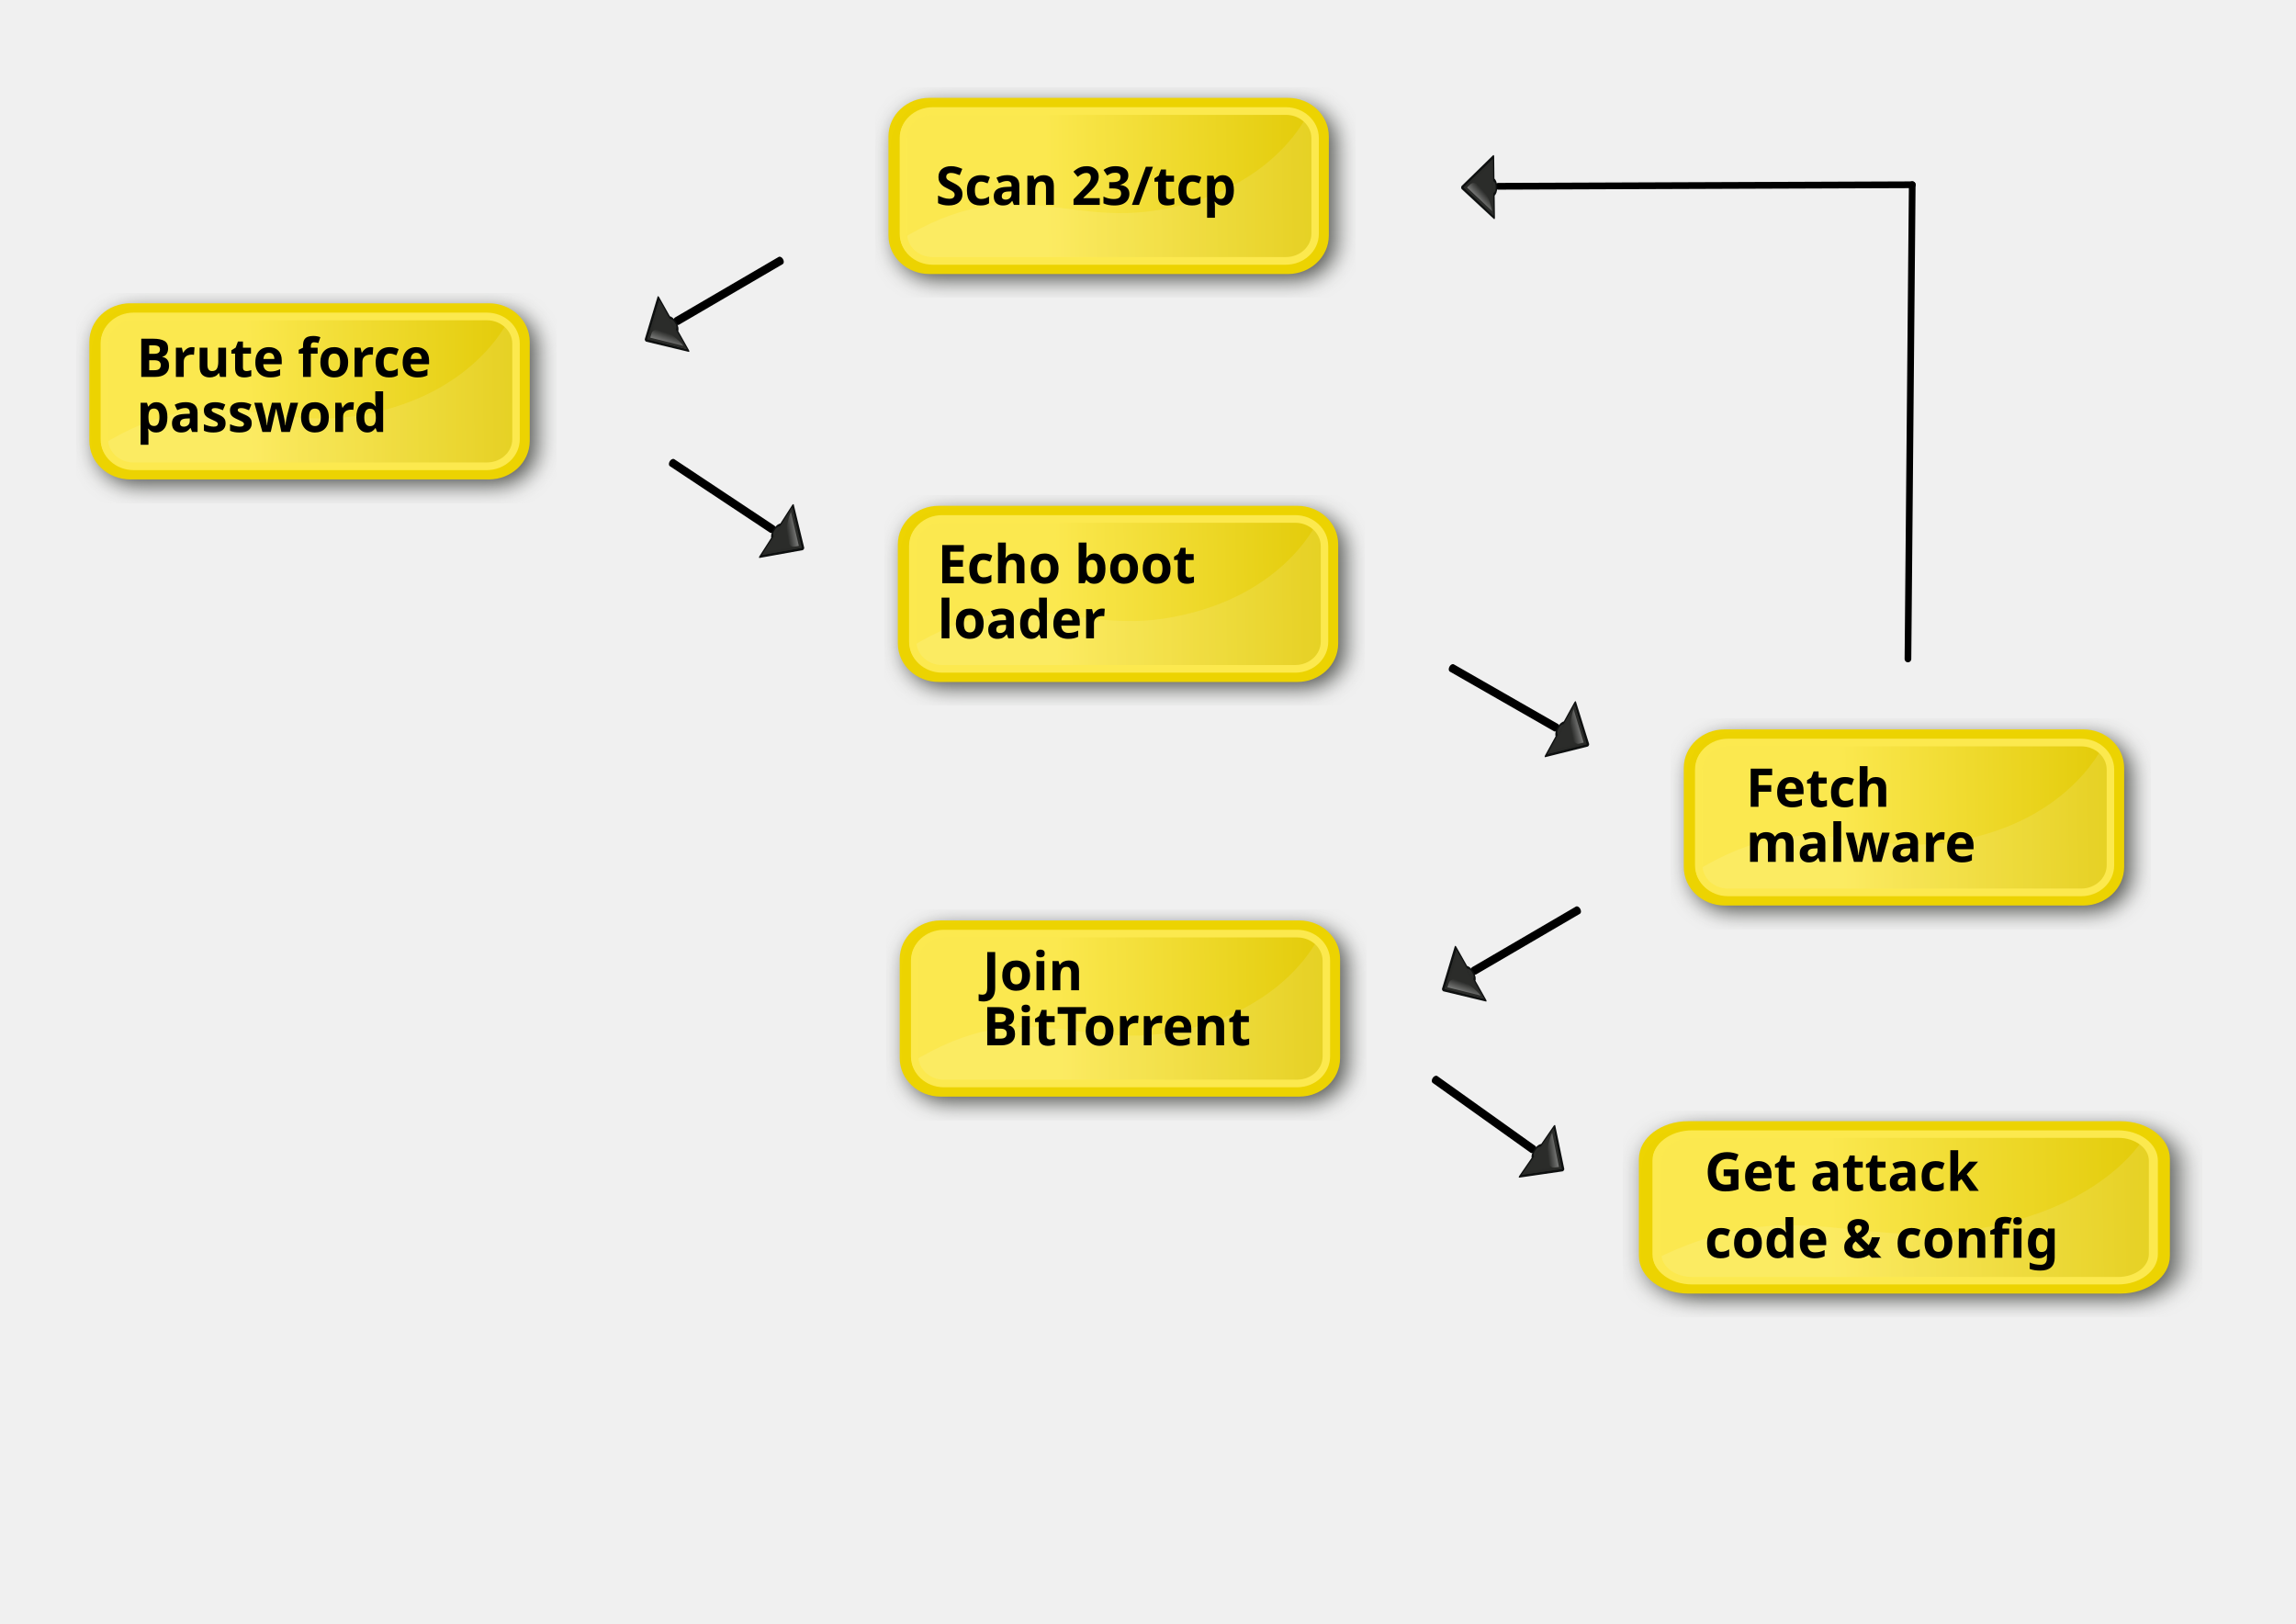
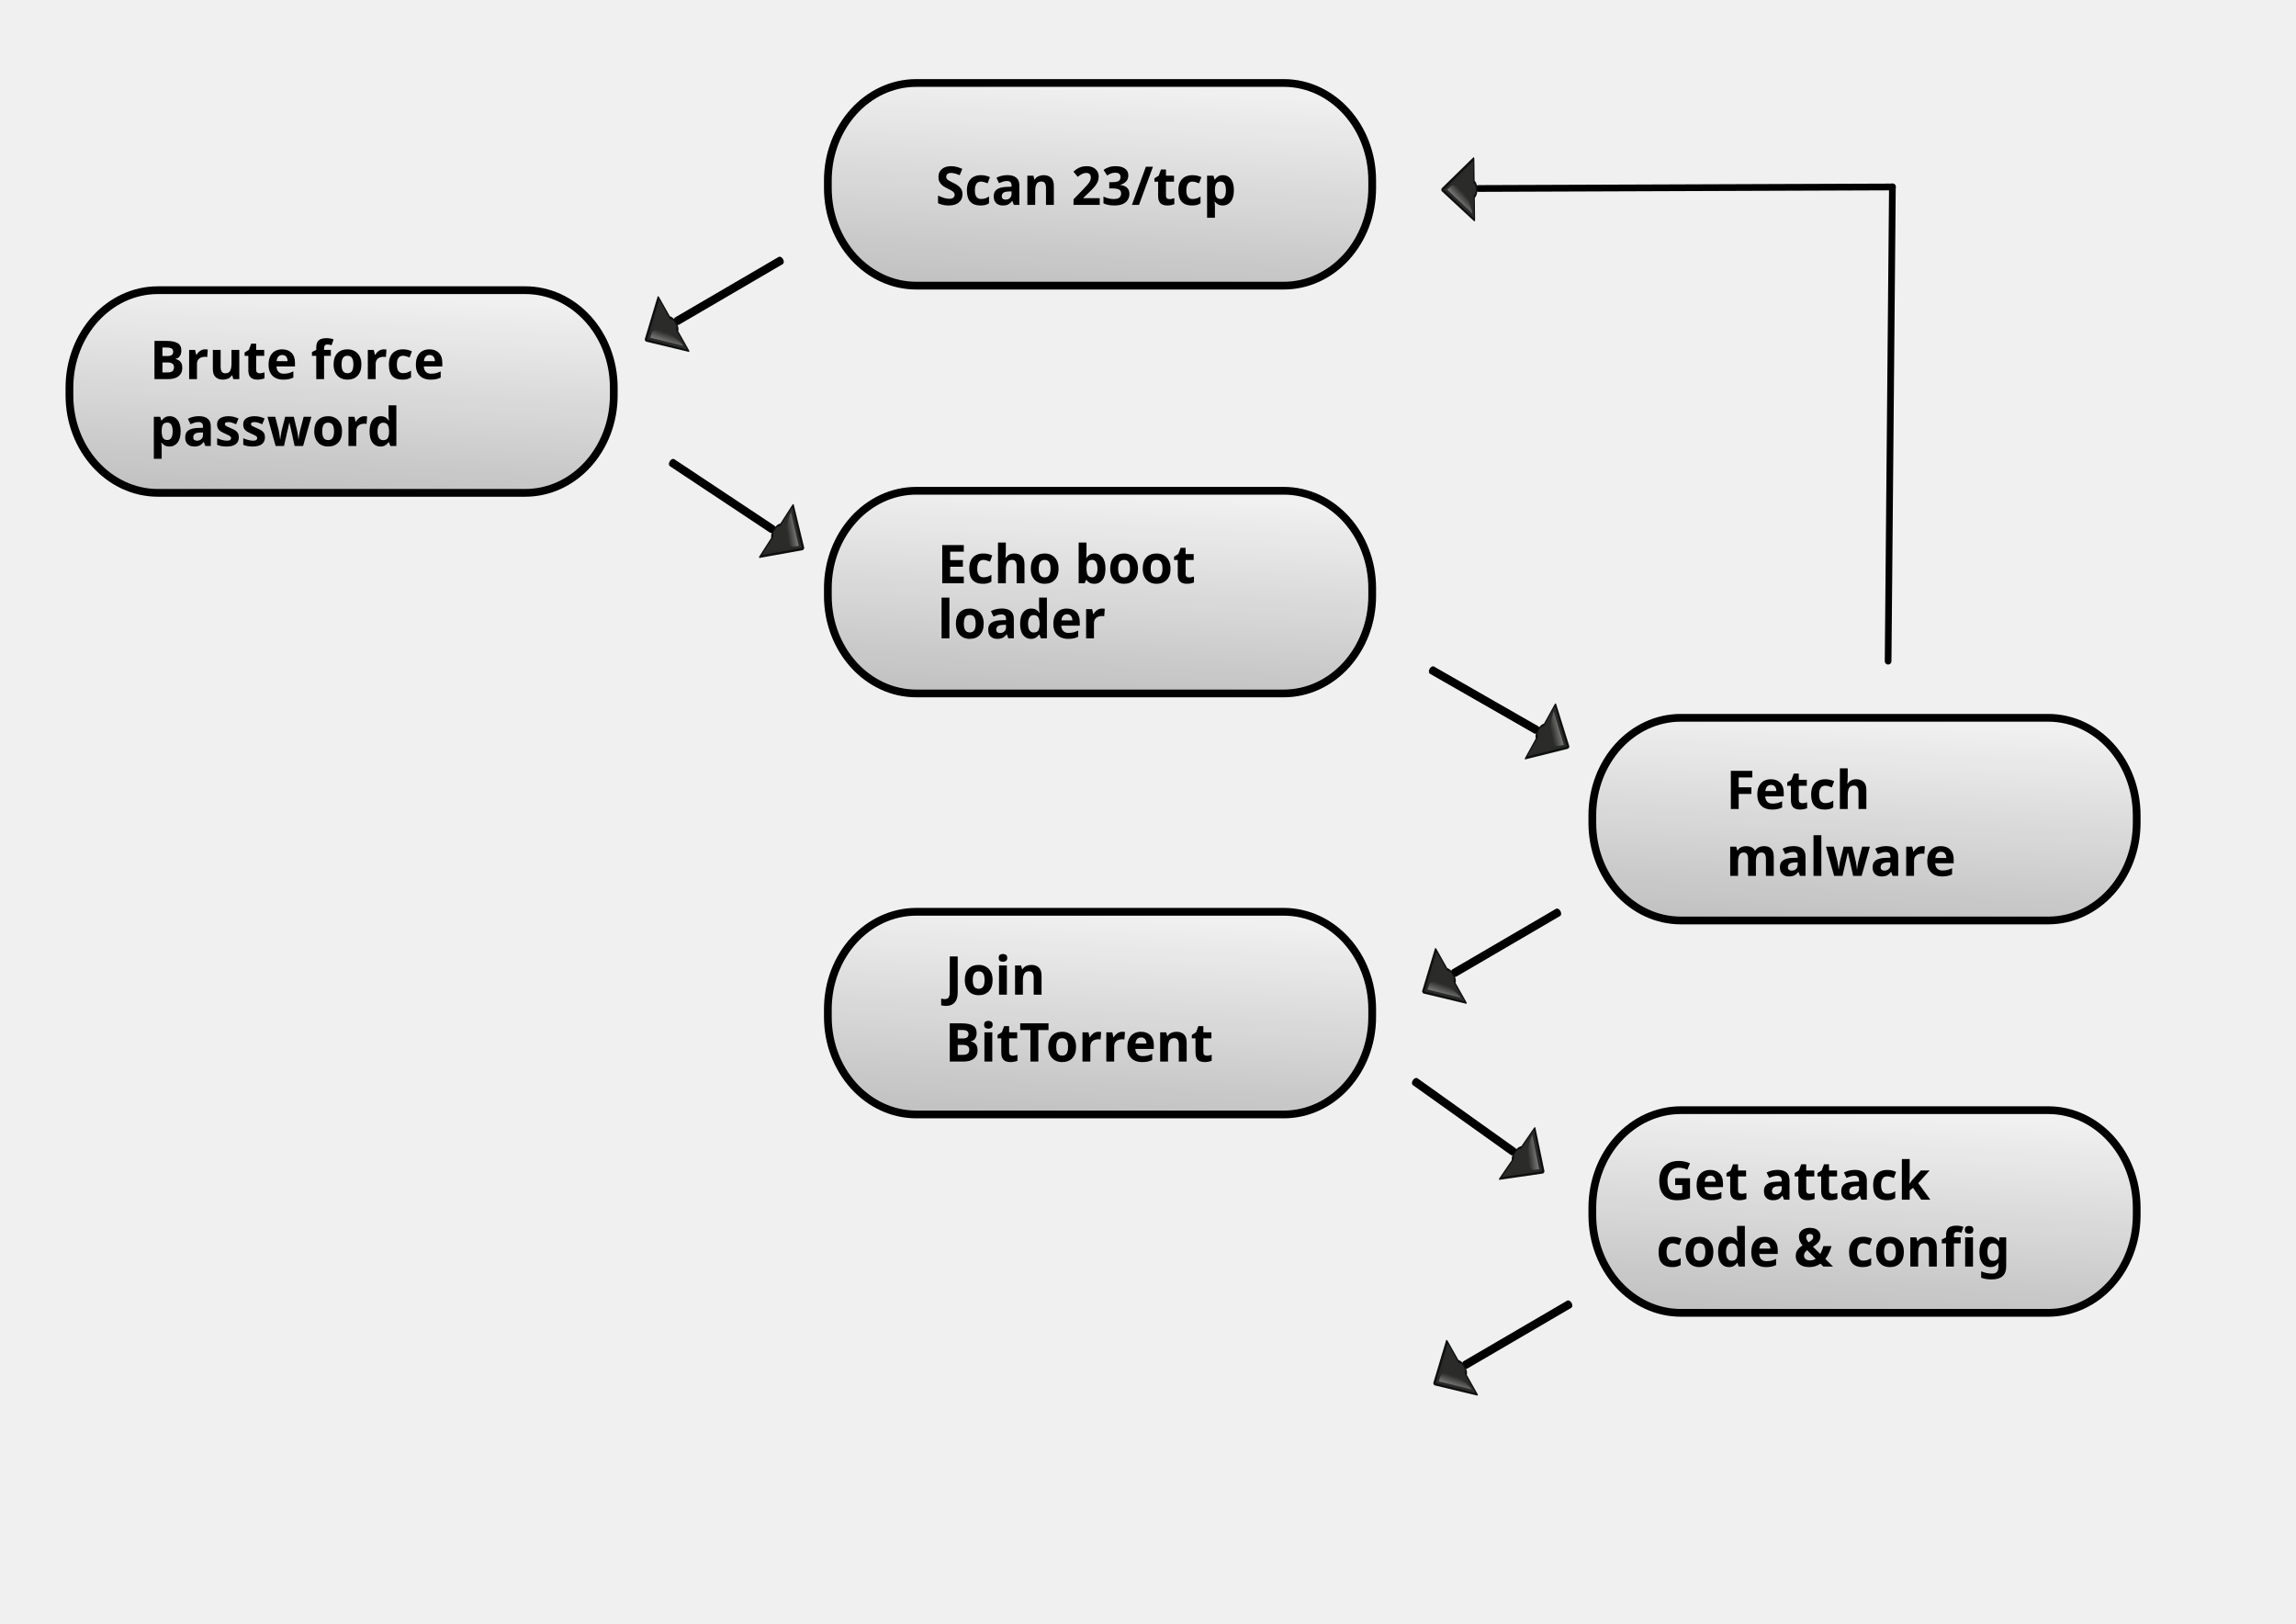
<svg xmlns="http://www.w3.org/2000/svg" xmlns:xlink="http://www.w3.org/1999/xlink" width="297mm" height="210mm" viewBox="0 0 1052.362 744.094" id="svg77456" version="1.1">
  <defs id="defs77458">
-     <filter style="color-interpolation-filters:sRGB" id="filter4523" height="1.278" width="1.119" y="-0.139" x="-0.06">
-       <feGaussianBlur id="feGaussianBlur4525" stdDeviation="6.265" />
-     </filter>
-     <linearGradient id="linearGradient4606" y2="84.148" gradientUnits="userSpaceOnUse" x2="145.71" gradientTransform="matrix(0.6659121,0,0,0.6072515,438.3779,340.3944)" y1="81.648" x1="315.36">
-       <stop id="stop3862" style="stop-color:#e1c900" offset="0" />
-       <stop id="stop3864" style="stop-color:#fce94f" offset="1" />
-     </linearGradient>
-     <filter style="color-interpolation-filters:sRGB" id="filter4523-8" height="1.278" width="1.119" y="-0.139" x="-0.06">
-       <feGaussianBlur id="feGaussianBlur4525-2" stdDeviation="6.265" />
-     </filter>
-     <linearGradient xlink:href="#linearGradient4606" id="linearGradient82049" gradientUnits="userSpaceOnUse" gradientTransform="matrix(0.6659121,0,0,0.6072515,438.3779,340.3944)" x1="315.36" y1="81.648" x2="145.71" y2="84.148" />
-     <linearGradient xlink:href="#linearGradient4606" id="linearGradient82076" gradientUnits="userSpaceOnUse" gradientTransform="matrix(0.6659121,0,0,0.6072515,438.3779,340.3944)" x1="315.36" y1="81.648" x2="145.71" y2="84.148" />
-     <filter style="color-interpolation-filters:sRGB" id="filter4523-89" height="1.278" width="1.119" y="-0.139" x="-0.06">
-       <feGaussianBlur id="feGaussianBlur4525-0" stdDeviation="6.265" />
-     </filter>
-     <linearGradient xlink:href="#linearGradient4606" id="linearGradient82101" gradientUnits="userSpaceOnUse" gradientTransform="matrix(0.6659121,0,0,0.6072515,438.3779,340.3944)" x1="315.36" y1="81.648" x2="145.71" y2="84.148" />
-     <filter style="color-interpolation-filters:sRGB" id="filter4523-3" height="1.278" width="1.119" y="-0.139" x="-0.06">
-       <feGaussianBlur id="feGaussianBlur4525-5" stdDeviation="6.265" />
-     </filter>
-     <linearGradient xlink:href="#linearGradient4606" id="linearGradient82181" gradientUnits="userSpaceOnUse" gradientTransform="matrix(0.6659121,0,0,0.6072515,438.3779,340.3944)" x1="315.36" y1="81.648" x2="145.71" y2="84.148" />
-     <filter style="color-interpolation-filters:sRGB" id="filter4523-1" height="1.278" width="1.119" y="-0.139" x="-0.06">
-       <feGaussianBlur id="feGaussianBlur4525-8" stdDeviation="6.265" />
-     </filter>
-     <linearGradient xlink:href="#linearGradient4606" id="linearGradient82206" gradientUnits="userSpaceOnUse" gradientTransform="matrix(0.6659121,0,0,0.6072515,438.3779,340.3944)" x1="315.36" y1="81.648" x2="145.71" y2="84.148" />
-     <filter style="color-interpolation-filters:sRGB" id="filter4523-2" height="1.278" width="1.119" y="-0.139" x="-0.06">
-       <feGaussianBlur id="feGaussianBlur4525-7" stdDeviation="6.265" />
-     </filter>
-     <linearGradient xlink:href="#linearGradient4606" id="linearGradient82231" gradientUnits="userSpaceOnUse" gradientTransform="matrix(0.6659121,0,0,0.6072515,438.3779,340.3944)" x1="315.36" y1="81.648" x2="145.71" y2="84.148" />
    <linearGradient id="linearGradient3456-4-2" y2="560.49" xlink:href="#linearGradient5003" gradientUnits="userSpaceOnUse" x2="385.62" gradientTransform="translate(-148.57,3.5714)" y1="578.7" x1="376.52" />
    <linearGradient id="linearGradient5003" y2="560.49" gradientUnits="userSpaceOnUse" x2="385.62" gradientTransform="translate(-148.57,3.5714)" y1="578.7" x1="376.52">
      <stop id="stop4966" style="stop-color:#ffffff" offset="0" />
      <stop id="stop4968" style="stop-color:#ffffff;stop-opacity:0" offset="1" />
    </linearGradient>
    <linearGradient id="linearGradient3456-4-2-8" y2="560.49" xlink:href="#linearGradient5003" gradientUnits="userSpaceOnUse" x2="385.62" gradientTransform="translate(-148.57,3.5714)" y1="578.7" x1="376.52" />
    <linearGradient id="linearGradient3456-4-2-82" y2="560.49" xlink:href="#linearGradient5003" gradientUnits="userSpaceOnUse" x2="385.62" gradientTransform="translate(-148.57,3.5714)" y1="578.7" x1="376.52" />
    <linearGradient id="linearGradient3456-4-2-7" y2="560.49" xlink:href="#linearGradient5003" gradientUnits="userSpaceOnUse" x2="385.62" gradientTransform="translate(-148.57,3.5714)" y1="578.7" x1="376.52" />
    <linearGradient id="linearGradient3456-4-2-4" y2="560.49" xlink:href="#linearGradient5003" gradientUnits="userSpaceOnUse" x2="385.62" gradientTransform="translate(-148.57,3.5714)" y1="578.7" x1="376.52" />
+     <linearGradient id="linearGradient3456-4-2-32" y2="560.49" xlink:href="#linearGradient5003" gradientUnits="userSpaceOnUse" x2="385.62" gradientTransform="translate(-148.57,3.5714)" y1="578.7" x1="376.52" />
    <linearGradient xlink:href="#linearGradient5003" id="linearGradient83005" gradientUnits="userSpaceOnUse" gradientTransform="translate(-148.57,3.5714)" x1="376.52" y1="578.7" x2="385.62" y2="560.49" />
+     <linearGradient gradientTransform="matrix(0.6940335,0,0,0.727603,984.3768,-627.1667)" id="linearGradient6633-9" y2="1341.3" xlink:href="#linearGradient8772" gradientUnits="userSpaceOnUse" x2="-674.72" y1="1666.1" x1="-691.07" />
+     <linearGradient id="linearGradient8772">
+       <stop id="stop8774" style="stop-color:#000000;stop-opacity:.494" offset="0" />
+       <stop id="stop8776" style="stop-color:#000000;stop-opacity:0" offset="1" />
+     </linearGradient>
+     <linearGradient gradientTransform="matrix(0.6940335,0,0,0.727603,984.3768,-440.2885)" id="linearGradient6633-9-9" y2="1341.3" xlink:href="#linearGradient8772" gradientUnits="userSpaceOnUse" x2="-674.72" y1="1666.1" x1="-691.07" />
+     <linearGradient gradientTransform="matrix(0.6940335,0,0,0.727603,984.3769,-247.3493)" id="linearGradient6633-9-96" y2="1341.3" xlink:href="#linearGradient8772" gradientUnits="userSpaceOnUse" x2="-674.72" y1="1666.1" x1="-691.07" />
+     <linearGradient gradientTransform="matrix(0.6940335,0,0,0.727603,1334.774,-336.2428)" id="linearGradient6633-9-2" y2="1341.3" xlink:href="#linearGradient8772" gradientUnits="userSpaceOnUse" x2="-674.72" y1="1666.1" x1="-691.07" />
+     <linearGradient gradientTransform="matrix(0.6940335,0,0,0.727603,1334.773,-156.4356)" id="linearGradient6633-9-3" y2="1341.3" xlink:href="#linearGradient8772" gradientUnits="userSpaceOnUse" x2="-674.72" y1="1666.1" x1="-691.07" />
+     <linearGradient gradientTransform="matrix(0.6940335,0,0,0.727603,636.7581,-532.2124)" id="linearGradient6633-9-5" y2="1341.3" xlink:href="#linearGradient8772" gradientUnits="userSpaceOnUse" x2="-674.72" y1="1666.1" x1="-691.07" />
  </defs>
  <g id="layer1" transform="translate(0,-308.2677)">
    <text xml:space="preserve" style="font-style:normal;font-weight:normal;font-size:17.5px;line-height:125%;font-family:sans-serif;letter-spacing:0px;word-spacing:0px;fill:#000000;fill-opacity:1;stroke:none;stroke-width:1px;stroke-linecap:butt;stroke-linejoin:miter;stroke-opacity:1;" x="483.571" y="392.362" id="text82103">
      <tspan id="tspan82105" x="483.571" y="392.362" />
    </text>
    <text xml:space="preserve" style="font-style:normal;font-weight:normal;font-size:20px;line-height:125%;font-family:sans-serif;letter-spacing:0px;word-spacing:0px;fill:#000000;fill-opacity:1;stroke:none;stroke-width:1px;stroke-linecap:butt;stroke-linejoin:miter;stroke-opacity:1" x="182.143" y="477.362" id="text82117">
      <tspan id="tspan82119" x="182.143" y="477.362" />
    </text>
-     <g id="g82000" transform="matrix(1.203662,0,0,1.225897,-165.257,-92.82747)">
-       <rect id="rect4582" ry="20" style="opacity:0.99;fill:#555753;stroke:#555753;stroke-width:7.087;stroke-linejoin:round;filter:url(#filter4523)" rx="20" transform="matrix(0.6659121,0,0,0.6072515,-142.3913,339.8346)" height="101.02" width="245.05" y="47.164" x="935.47" />
-       <g id="g81995">
-         <rect id="rect3848" style="opacity:0.99;fill:url(#linearGradient82076);stroke:#edd400;stroke-width:4.507;stroke-linejoin:round" rx="13.318" ry="12.145" height="61.345" width="163.182" y="366.027" x="477.867" />
-         <path id="path3850" style="opacity:0.783;fill:#ffffff;fill-opacity:0.144" d="m 480.863,416.465 c 1.185,4.548 5.554,7.931 10.854,7.931 l 134.075,0 c 6.22,0 11.214,-4.615 11.214,-10.354 l 0,-34.959 c 0,-2.727 -1.152,-5.174 -3.003,-7.02 -0.293,0.504 -0.16,0.383 -0.546,0.99 -0.899,1.415 -2.058,3.091 -3.523,4.925 -1.472,1.828 -3.243,3.814 -5.361,5.872 -1.052,1.026 -2.211,2.071 -3.443,3.121 -1.232,1.044 -2.55,2.095 -3.969,3.139 -1.418,1.038 -2.923,2.065 -4.535,3.079 -1.612,1.014 -3.323,2.022 -5.141,2.988 -1.818,0.959 -3.742,1.882 -5.78,2.769 -2.031,0.887 -4.169,1.719 -6.426,2.502 -2.251,0.783 -4.621,1.512 -7.119,2.168 -2.491,0.656 -5.094,1.239 -7.831,1.743 -2.444,0.455 -4.821,0.795 -7.119,1.032 -2.297,0.231 -4.522,0.364 -6.699,0.425 -2.171,0.055 -4.288,0.043 -6.359,-0.043 -2.078,-0.079 -4.115,-0.213 -6.113,-0.383 -3.995,-0.352 -7.858,-0.856 -11.693,-1.342 -3.836,-0.48 -7.645,-0.953 -11.507,-1.239 -1.931,-0.14 -3.869,-0.237 -5.84,-0.273 -1.971,-0.03 -3.989,0 -6.027,0.121 -2.038,0.121 -4.109,0.34 -6.24,0.656 -2.124,0.316 -4.308,0.729 -6.546,1.281 -2.244,0.553 -4.555,1.227 -6.932,2.053 -2.377,0.826 -4.828,1.816 -7.372,2.963 -2.537,1.148 -5.167,2.465 -7.898,3.978 -0.999,0.553 -2.091,1.269 -3.123,1.876 z" />
-         <rect id="rect3856" style="opacity:0.99;fill:none;stroke:#fce94f;stroke-width:2.853;stroke-linejoin:round" rx="11.121" ry="10.141" height="56.018" width="156.762" y="368.692" x="481.316" />
-       </g>
-     </g>
-     <g id="g82000-7" transform="matrix(1.203662,0,0,1.225897,-531.5142,1.303924)">
-       <rect id="rect4582-9" ry="20" style="opacity:0.99;fill:#555753;stroke:#555753;stroke-width:7.087;stroke-linejoin:round;filter:url(#filter4523-8)" rx="20" transform="matrix(0.6659121,0,0,0.6072515,-142.3913,339.8346)" height="101.02" width="245.05" y="47.164" x="935.47" />
-       <g id="g81995-4">
-         <rect id="rect3848-9" style="opacity:0.99;fill:url(#linearGradient82049);stroke:#edd400;stroke-width:4.507;stroke-linejoin:round" rx="13.318" ry="12.145" height="61.345" width="163.182" y="366.027" x="477.867" />
-         <path id="path3850-4" style="opacity:0.783;fill:#ffffff;fill-opacity:0.144" d="m 480.863,416.465 c 1.185,4.548 5.554,7.931 10.854,7.931 l 134.075,0 c 6.22,0 11.214,-4.615 11.214,-10.354 l 0,-34.959 c 0,-2.727 -1.152,-5.174 -3.003,-7.02 -0.293,0.504 -0.16,0.383 -0.546,0.99 -0.899,1.415 -2.058,3.091 -3.523,4.925 -1.472,1.828 -3.243,3.814 -5.361,5.872 -1.052,1.026 -2.211,2.071 -3.443,3.121 -1.232,1.044 -2.55,2.095 -3.969,3.139 -1.418,1.038 -2.923,2.065 -4.535,3.079 -1.612,1.014 -3.323,2.022 -5.141,2.988 -1.818,0.959 -3.742,1.882 -5.78,2.769 -2.031,0.887 -4.169,1.719 -6.426,2.502 -2.251,0.783 -4.621,1.512 -7.119,2.168 -2.491,0.656 -5.094,1.239 -7.831,1.743 -2.444,0.455 -4.821,0.795 -7.119,1.032 -2.297,0.231 -4.522,0.364 -6.699,0.425 -2.171,0.055 -4.288,0.043 -6.359,-0.043 -2.078,-0.079 -4.115,-0.213 -6.113,-0.383 -3.995,-0.352 -7.858,-0.856 -11.693,-1.342 -3.836,-0.48 -7.645,-0.953 -11.507,-1.239 -1.931,-0.14 -3.869,-0.237 -5.84,-0.273 -1.971,-0.03 -3.989,0 -6.027,0.121 -2.038,0.121 -4.109,0.34 -6.24,0.656 -2.124,0.316 -4.308,0.729 -6.546,1.281 -2.244,0.553 -4.555,1.227 -6.932,2.053 -2.377,0.826 -4.828,1.816 -7.372,2.963 -2.537,1.148 -5.167,2.465 -7.898,3.978 -0.999,0.553 -2.091,1.269 -3.123,1.876 z" />
-         <rect id="rect3856-3" style="opacity:0.99;fill:none;stroke:#fce94f;stroke-width:2.853;stroke-linejoin:round" rx="11.121" ry="10.141" height="56.018" width="156.762" y="368.692" x="481.316" />
-       </g>
-     </g>
-     <g id="g82000-94" transform="matrix(1.203662,0,0,1.225897,-160.9581,94.12185)">
-       <rect id="rect4582-5" ry="20" style="opacity:0.99;fill:#555753;stroke:#555753;stroke-width:7.087;stroke-linejoin:round;filter:url(#filter4523-89)" rx="20" transform="matrix(0.6659121,0,0,0.6072515,-142.3913,339.8346)" height="101.02" width="245.05" y="47.164" x="935.47" />
-       <g id="g81995-2">
-         <rect id="rect3848-0" style="opacity:0.99;fill:url(#linearGradient82101);stroke:#edd400;stroke-width:4.507;stroke-linejoin:round" rx="13.318" ry="12.145" height="61.345" width="163.182" y="366.027" x="477.867" />
-         <path id="path3850-0" style="opacity:0.783;fill:#ffffff;fill-opacity:0.144" d="m 480.863,416.465 c 1.185,4.548 5.554,7.931 10.854,7.931 l 134.075,0 c 6.22,0 11.214,-4.615 11.214,-10.354 l 0,-34.959 c 0,-2.727 -1.152,-5.174 -3.003,-7.02 -0.293,0.504 -0.16,0.383 -0.546,0.99 -0.899,1.415 -2.058,3.091 -3.523,4.925 -1.472,1.828 -3.243,3.814 -5.361,5.872 -1.052,1.026 -2.211,2.071 -3.443,3.121 -1.232,1.044 -2.55,2.095 -3.969,3.139 -1.418,1.038 -2.923,2.065 -4.535,3.079 -1.612,1.014 -3.323,2.022 -5.141,2.988 -1.818,0.959 -3.742,1.882 -5.78,2.769 -2.031,0.887 -4.169,1.719 -6.426,2.502 -2.251,0.783 -4.621,1.512 -7.119,2.168 -2.491,0.656 -5.094,1.239 -7.831,1.743 -2.444,0.455 -4.821,0.795 -7.119,1.032 -2.297,0.231 -4.522,0.364 -6.699,0.425 -2.171,0.055 -4.288,0.043 -6.359,-0.043 -2.078,-0.079 -4.115,-0.213 -6.113,-0.383 -3.995,-0.352 -7.858,-0.856 -11.693,-1.342 -3.836,-0.48 -7.645,-0.953 -11.507,-1.239 -1.931,-0.14 -3.869,-0.237 -5.84,-0.273 -1.971,-0.03 -3.989,0 -6.027,0.121 -2.038,0.121 -4.109,0.34 -6.24,0.656 -2.124,0.316 -4.308,0.729 -6.546,1.281 -2.244,0.553 -4.555,1.227 -6.932,2.053 -2.377,0.826 -4.828,1.816 -7.372,2.963 -2.537,1.148 -5.167,2.465 -7.898,3.978 -0.999,0.553 -2.091,1.269 -3.123,1.876 z" />
-         <rect id="rect3856-9" style="opacity:0.99;fill:none;stroke:#fce94f;stroke-width:2.853;stroke-linejoin:round" rx="11.121" ry="10.141" height="56.018" width="156.762" y="368.692" x="481.316" />
-       </g>
-     </g>
    <text xml:space="preserve" style="font-style:normal;font-variant:normal;font-weight:bold;font-stretch:normal;font-size:24.295px;line-height:125%;font-family:sans-serif;-inkscape-font-specification:'sans-serif Bold';letter-spacing:0px;word-spacing:0px;fill:#000000;fill-opacity:1;stroke:none;stroke-width:1px;stroke-linecap:butt;stroke-linejoin:miter;stroke-opacity:1" x="432.779" y="398.515" id="text82113" transform="scale(0.9908896,1.009194)">
      <tspan id="tspan82115" x="432.779" y="398.515">Scan 23/tcp</tspan>
    </text>
-     <text xml:space="preserve" style="font-style:normal;font-variant:normal;font-weight:bold;font-stretch:normal;font-size:24.295px;line-height:125%;font-family:sans-serif;-inkscape-font-specification:'sans-serif Bold';letter-spacing:0px;word-spacing:0px;fill:#000000;fill-opacity:1;stroke:none;stroke-width:1px;stroke-linecap:butt;stroke-linejoin:miter;stroke-opacity:1" x="63.154" y="476.604" id="text82121" transform="scale(0.9908896,1.009194)">
-       <tspan id="tspan82123" x="63.154" y="476.604">Brute force</tspan>
-       <tspan x="63.154" y="501.604" id="tspan82946">password</tspan>
+     <text xml:space="preserve" style="font-style:normal;font-variant:normal;font-weight:bold;font-stretch:normal;font-size:24.295px;line-height:125%;font-family:sans-serif;-inkscape-font-specification:'sans-serif Bold';letter-spacing:0px;word-spacing:0px;fill:#000000;fill-opacity:1;stroke:none;stroke-width:1px;stroke-linecap:butt;stroke-linejoin:miter;stroke-opacity:1" x="69.271" y="477.605" id="text82121" transform="scale(0.9908896,1.009194)">
+       <tspan id="tspan82123" x="69.271" y="477.605">Brute force</tspan>
+       <tspan x="69.271" y="507.973" id="tspan82946">password</tspan>
    </text>
    <text xml:space="preserve" style="font-style:normal;font-variant:normal;font-weight:bold;font-stretch:normal;font-size:24.295px;line-height:125%;font-family:sans-serif;-inkscape-font-specification:'sans-serif Bold';letter-spacing:0px;word-spacing:0px;fill:#000000;fill-opacity:1;stroke:none;stroke-width:1px;stroke-linecap:butt;stroke-linejoin:miter;stroke-opacity:1" x="433.647" y="570.312" id="text82129" transform="scale(0.9908896,1.009194)">
      <tspan id="tspan82131" x="433.647" y="570.312">Echo boot</tspan>
      <tspan x="433.647" y="595.312" id="tspan82948">loader</tspan>
    </text>
-     <g id="g82000-2" transform="matrix(1.203662,0,0,1.225897,199.2808,196.5719)">
-       <rect id="rect4582-50" ry="20" style="opacity:0.99;fill:#555753;stroke:#555753;stroke-width:7.087;stroke-linejoin:round;filter:url(#filter4523-3)" rx="20" transform="matrix(0.6659121,0,0,0.6072515,-142.3913,339.8346)" height="101.02" width="245.05" y="47.164" x="935.47" />
-       <g id="g81995-5">
-         <rect id="rect3848-6" style="opacity:0.99;fill:url(#linearGradient82181);stroke:#edd400;stroke-width:4.507;stroke-linejoin:round" rx="13.318" ry="12.145" height="61.345" width="163.182" y="366.027" x="477.867" />
-         <path id="path3850-09" style="opacity:0.783;fill:#ffffff;fill-opacity:0.144" d="m 480.863,416.465 c 1.185,4.548 5.554,7.931 10.854,7.931 l 134.075,0 c 6.22,0 11.214,-4.615 11.214,-10.354 l 0,-34.959 c 0,-2.727 -1.152,-5.174 -3.003,-7.02 -0.293,0.504 -0.16,0.383 -0.546,0.99 -0.899,1.415 -2.058,3.091 -3.523,4.925 -1.472,1.828 -3.243,3.814 -5.361,5.872 -1.052,1.026 -2.211,2.071 -3.443,3.121 -1.232,1.044 -2.55,2.095 -3.969,3.139 -1.418,1.038 -2.923,2.065 -4.535,3.079 -1.612,1.014 -3.323,2.022 -5.141,2.988 -1.818,0.959 -3.742,1.882 -5.78,2.769 -2.031,0.887 -4.169,1.719 -6.426,2.502 -2.251,0.783 -4.621,1.512 -7.119,2.168 -2.491,0.656 -5.094,1.239 -7.831,1.743 -2.444,0.455 -4.821,0.795 -7.119,1.032 -2.297,0.231 -4.522,0.364 -6.699,0.425 -2.171,0.055 -4.288,0.043 -6.359,-0.043 -2.078,-0.079 -4.115,-0.213 -6.113,-0.383 -3.995,-0.352 -7.858,-0.856 -11.693,-1.342 -3.836,-0.48 -7.645,-0.953 -11.507,-1.239 -1.931,-0.14 -3.869,-0.237 -5.84,-0.273 -1.971,-0.03 -3.989,0 -6.027,0.121 -2.038,0.121 -4.109,0.34 -6.24,0.656 -2.124,0.316 -4.308,0.729 -6.546,1.281 -2.244,0.553 -4.555,1.227 -6.932,2.053 -2.377,0.826 -4.828,1.816 -7.372,2.963 -2.537,1.148 -5.167,2.465 -7.898,3.978 -0.999,0.553 -2.091,1.269 -3.123,1.876 z" />
-         <rect id="rect3856-89" style="opacity:0.99;fill:none;stroke:#fce94f;stroke-width:2.853;stroke-linejoin:round" rx="11.121" ry="10.141" height="56.018" width="156.762" y="368.692" x="481.316" />
-       </g>
+     <text xml:space="preserve" style="font-style:normal;font-variant:normal;font-weight:bold;font-stretch:normal;font-size:24.295px;line-height:125%;font-family:sans-serif;-inkscape-font-specification:'sans-serif Bold';letter-spacing:0px;word-spacing:0px;fill:#000000;fill-opacity:1;stroke:none;stroke-width:1px;stroke-linecap:butt;stroke-linejoin:miter;stroke-opacity:1" x="798.435" y="672.829" id="text82262" transform="scale(0.9908896,1.009194)">
+       <tspan id="tspan82264" x="798.435" y="672.829">Fetch</tspan>
+       <tspan x="798.435" y="703.198" id="tspan82950">malware</tspan>
+     </text>
+     <rect id="rect4849-9-7-5" ry="44.699" style="fill:url(#linearGradient6633-9-96);stroke:#000000;stroke-width:3.553" rx="40.583" height="92.879" width="249.498" y="726.111" x="379.443" />
+     <text xml:space="preserve" style="font-style:normal;font-variant:normal;font-weight:bold;font-stretch:normal;font-size:24.295px;line-height:125%;font-family:sans-serif;-inkscape-font-specification:'sans-serif Bold';letter-spacing:0px;word-spacing:0px;fill:#000000;fill-opacity:1;stroke:none;stroke-width:1px;stroke-linecap:butt;stroke-linejoin:miter;stroke-opacity:1" x="437.14" y="757.126" id="text82266" transform="scale(0.9908896,1.009194)">
+       <tspan x="437.14" y="757.126" id="tspan82958">Join</tspan>
+       <tspan x="437.14" y="787.494" id="tspan82962">BitTorrent</tspan>
+     </text>
+     <rect id="rect4849-9-7-6" ry="44.699" style="fill:url(#linearGradient6633-9-3);stroke:#000000;stroke-width:3.553" rx="40.583" height="92.879" width="249.498" y="817.024" x="729.84" />
+     <g id="g82288" transform="matrix(1.203662,0,0,1.225897,-175.2081,-83.06091)">
+       <text id="text82270" y="767.691" x="776.233" style="font-style:normal;font-variant:normal;font-weight:bold;font-stretch:normal;font-size:20px;line-height:125%;font-family:sans-serif;-inkscape-font-specification:'sans-serif Bold';letter-spacing:0px;word-spacing:0px;fill:#000000;fill-opacity:1;stroke:none;stroke-width:1px;stroke-linecap:butt;stroke-linejoin:miter;stroke-opacity:1" xml:space="preserve">
+         <tspan y="767.691" x="776.233" id="tspan82272">Get attack</tspan>
+         <tspan id="tspan82956" y="792.691" x="776.233">code &amp; config</tspan>
+       </text>
    </g>
-     <g id="g82000-22" transform="matrix(1.203662,0,0,1.225897,-160.0984,284.1359)">
-       <rect id="rect4582-91" ry="20" style="opacity:0.99;fill:#555753;stroke:#555753;stroke-width:7.087;stroke-linejoin:round;filter:url(#filter4523-1)" rx="20" transform="matrix(0.6659121,0,0,0.6072515,-142.3913,339.8346)" height="101.02" width="245.05" y="47.164" x="935.47" />
-       <g id="g81995-20">
-         <rect id="rect3848-7" style="opacity:0.99;fill:url(#linearGradient82206);stroke:#edd400;stroke-width:4.507;stroke-linejoin:round" rx="13.318" ry="12.145" height="61.345" width="163.182" y="366.027" x="477.867" />
-         <path id="path3850-3" style="opacity:0.783;fill:#ffffff;fill-opacity:0.144" d="m 480.863,416.465 c 1.185,4.548 5.554,7.931 10.854,7.931 l 134.075,0 c 6.22,0 11.214,-4.615 11.214,-10.354 l 0,-34.959 c 0,-2.727 -1.152,-5.174 -3.003,-7.02 -0.293,0.504 -0.16,0.383 -0.546,0.99 -0.899,1.415 -2.058,3.091 -3.523,4.925 -1.472,1.828 -3.243,3.814 -5.361,5.872 -1.052,1.026 -2.211,2.071 -3.443,3.121 -1.232,1.044 -2.55,2.095 -3.969,3.139 -1.418,1.038 -2.923,2.065 -4.535,3.079 -1.612,1.014 -3.323,2.022 -5.141,2.988 -1.818,0.959 -3.742,1.882 -5.78,2.769 -2.031,0.887 -4.169,1.719 -6.426,2.502 -2.251,0.783 -4.621,1.512 -7.119,2.168 -2.491,0.656 -5.094,1.239 -7.831,1.743 -2.444,0.455 -4.821,0.795 -7.119,1.032 -2.297,0.231 -4.522,0.364 -6.699,0.425 -2.171,0.055 -4.288,0.043 -6.359,-0.043 -2.078,-0.079 -4.115,-0.213 -6.113,-0.383 -3.995,-0.352 -7.858,-0.856 -11.693,-1.342 -3.836,-0.48 -7.645,-0.953 -11.507,-1.239 -1.931,-0.14 -3.869,-0.237 -5.84,-0.273 -1.971,-0.03 -3.989,0 -6.027,0.121 -2.038,0.121 -4.109,0.34 -6.24,0.656 -2.124,0.316 -4.308,0.729 -6.546,1.281 -2.244,0.553 -4.555,1.227 -6.932,2.053 -2.377,0.826 -4.828,1.816 -7.372,2.963 -2.537,1.148 -5.167,2.465 -7.898,3.978 -0.999,0.553 -2.091,1.269 -3.123,1.876 z" />
-         <rect id="rect3856-4" style="opacity:0.99;fill:none;stroke:#fce94f;stroke-width:2.853;stroke-linejoin:round" rx="11.121" ry="10.141" height="56.018" width="156.762" y="368.692" x="481.316" />
-       </g>
-     </g>
-     <text xml:space="preserve" style="font-style:normal;font-variant:normal;font-weight:bold;font-stretch:normal;font-size:24.295px;line-height:125%;font-family:sans-serif;-inkscape-font-specification:'sans-serif Bold';letter-spacing:0px;word-spacing:0px;fill:#000000;fill-opacity:1;stroke:none;stroke-width:1px;stroke-linecap:butt;stroke-linejoin:miter;stroke-opacity:1" x="807.61" y="671.829" id="text82262" transform="scale(0.9908896,1.009194)">
-       <tspan id="tspan82264" x="807.61" y="671.829">Fetch</tspan>
-       <tspan x="807.61" y="696.829" id="tspan82950">malware</tspan>
-     </text>
-     <text xml:space="preserve" style="font-style:normal;font-variant:normal;font-weight:bold;font-stretch:normal;font-size:24.295px;line-height:125%;font-family:sans-serif;-inkscape-font-specification:'sans-serif Bold';letter-spacing:0px;word-spacing:0px;fill:#000000;fill-opacity:1;stroke:none;stroke-width:1px;stroke-linecap:butt;stroke-linejoin:miter;stroke-opacity:1" x="454.471" y="755.124" id="text82266" transform="scale(0.9908896,1.009194)">
-       <tspan x="454.471" y="755.124" id="tspan82958">Join</tspan>
-       <tspan x="454.471" y="780.124" id="tspan82962">BitTorrent</tspan>
-     </text>
-     <g id="g82292" transform="matrix(1.203662,0,0,1.225897,-166.1167,-84.07107)">
-       <g transform="matrix(1.20579,0,0,0.9784804,188.6023,383.2323)" id="g82000-90">
-         <rect x="935.47" y="47.164" width="245.05" height="101.02" transform="matrix(0.6659121,0,0,0.6072515,-142.3913,339.8346)" rx="20" style="opacity:0.99;fill:#555753;stroke:#555753;stroke-width:7.087;stroke-linejoin:round;filter:url(#filter4523-2)" ry="20" id="rect4582-90" />
-         <g id="g81995-0">
-           <rect x="477.867" y="366.027" width="163.182" height="61.345" ry="12.145" rx="13.318" style="opacity:0.99;fill:url(#linearGradient82231);stroke:#edd400;stroke-width:4.507;stroke-linejoin:round" id="rect3848-4" />
-           <path d="m 480.863,416.465 c 1.185,4.548 5.554,7.931 10.854,7.931 l 134.075,0 c 6.22,0 11.214,-4.615 11.214,-10.354 l 0,-34.959 c 0,-2.727 -1.152,-5.174 -3.003,-7.02 -0.293,0.504 -0.16,0.383 -0.546,0.99 -0.899,1.415 -2.058,3.091 -3.523,4.925 -1.472,1.828 -3.243,3.814 -5.361,5.872 -1.052,1.026 -2.211,2.071 -3.443,3.121 -1.232,1.044 -2.55,2.095 -3.969,3.139 -1.418,1.038 -2.923,2.065 -4.535,3.079 -1.612,1.014 -3.323,2.022 -5.141,2.988 -1.818,0.959 -3.742,1.882 -5.78,2.769 -2.031,0.887 -4.169,1.719 -6.426,2.502 -2.251,0.783 -4.621,1.512 -7.119,2.168 -2.491,0.656 -5.094,1.239 -7.831,1.743 -2.444,0.455 -4.821,0.795 -7.119,1.032 -2.297,0.231 -4.522,0.364 -6.699,0.425 -2.171,0.055 -4.288,0.043 -6.359,-0.043 -2.078,-0.079 -4.115,-0.213 -6.113,-0.383 -3.995,-0.352 -7.858,-0.856 -11.693,-1.342 -3.836,-0.48 -7.645,-0.953 -11.507,-1.239 -1.931,-0.14 -3.869,-0.237 -5.84,-0.273 -1.971,-0.03 -3.989,0 -6.027,0.121 -2.038,0.121 -4.109,0.34 -6.24,0.656 -2.124,0.316 -4.308,0.729 -6.546,1.281 -2.244,0.553 -4.555,1.227 -6.932,2.053 -2.377,0.826 -4.828,1.816 -7.372,2.963 -2.537,1.148 -5.167,2.465 -7.898,3.978 -0.999,0.553 -2.091,1.269 -3.123,1.876 z" style="opacity:0.783;fill:#ffffff;fill-opacity:0.144" id="path3850-30" />
-           <rect x="481.316" y="368.692" width="156.762" height="56.018" ry="10.141" rx="11.121" style="opacity:0.99;fill:none;stroke:#fce94f;stroke-width:2.853;stroke-linejoin:round" id="rect3856-98" />
-         </g>
-       </g>
-       <g id="g82288">
-         <text xml:space="preserve" style="font-style:normal;font-variant:normal;font-weight:bold;font-stretch:normal;font-size:20px;line-height:125%;font-family:sans-serif;-inkscape-font-specification:'sans-serif Bold';letter-spacing:0px;word-spacing:0px;fill:#000000;fill-opacity:1;stroke:none;stroke-width:1px;stroke-linecap:butt;stroke-linejoin:miter;stroke-opacity:1" x="787.143" y="765.219" id="text82270">
-           <tspan id="tspan82272" x="787.143" y="765.219">Get attack</tspan>
-           <tspan x="787.143" y="790.219" id="tspan82956">code &amp; config</tspan>
-         </text>
-       </g>
-     </g>
-     <g id="g82278" transform="matrix(1.203662,0,0,1.225897,-169.5557,-75.31466)" />
    <g transform="matrix(0.2474337,-0.1445285,0.2120013,0.3764806,228.6023,335.0976)" id="g76919-01-0">
      <g id="g76916-9-2">
        <path d="m 42.321,335.872 192.071,0" style="fill:none;stroke:#000000;stroke-width:8.781;stroke-linecap:round;stroke-linejoin:round" id="path5049-04-9" />
      </g>
      <g id="g5005-48-9" transform="matrix(1.209702,0,0,1.812426,-269.897,-682.7021)">
        <path id="path5007-98-6" style="opacity:0.99;fill:#292a28;stroke:#0c0e0e;stroke-width:1.892;stroke-linejoin:round" d="m 252.18,544.7 -42.44,17.75 42.44,17.72 0,-13.5 c 2.06,-0.47 3.59,-2.18 3.59,-4.22 0,-2.05 -1.53,-3.79 -3.59,-4.25 l 0,-13.5 z" />
        <path id="path5009-0-8" style="fill:url(#linearGradient3456-4-2);fill-rule:evenodd" d="m 213.84,562.44 c 26.42,-10.89 37.19,16.44 37.19,16.44 l -37.19,-16.44 z" />
        <path id="path5011-15-2" style="opacity:0.99;fill:none;stroke:#292a28;stroke-width:1.776" d="m 214.3,562.44 36.01,-15.02 0.16,30.39 -36.17,-15.37 z" />
      </g>
    </g>
    <g transform="matrix(-0.2389539,-0.1586403,0.232701,-0.3635782,285.9084,679.6096)" id="g76919-01-0-3">
      <g id="g76916-9-2-7">
        <path d="m 42.321,335.872 192.071,0" style="fill:none;stroke:#000000;stroke-width:8.781;stroke-linecap:round;stroke-linejoin:round" id="path5049-04-9-0" />
      </g>
      <g id="g5005-48-9-4" transform="matrix(1.209702,0,0,1.812426,-269.897,-682.7021)">
        <path id="path5007-98-6-8" style="opacity:0.99;fill:#292a28;stroke:#0c0e0e;stroke-width:1.892;stroke-linejoin:round" d="m 252.18,544.7 -42.44,17.75 42.44,17.72 0,-13.5 c 2.06,-0.47 3.59,-2.18 3.59,-4.22 0,-2.05 -1.53,-3.79 -3.59,-4.25 l 0,-13.5 z" />
        <path id="path5009-0-8-21" style="fill:url(#linearGradient3456-4-2-8);fill-rule:evenodd" d="m 213.84,562.44 c 26.42,-10.89 37.19,16.44 37.19,16.44 l -37.19,-16.44 z" />
        <path id="path5011-15-2-0" style="opacity:0.99;fill:none;stroke:#292a28;stroke-width:1.776" d="m 214.3,562.44 36.01,-15.02 0.16,30.39 -36.17,-15.37 z" />
      </g>
    </g>
-     <g transform="matrix(-0.2486529,-0.1423415,0.2087933,-0.3783356,653.6096,774.8224)" id="g76919-01-0-09">
+     <g transform="matrix(-0.2486529,-0.1423415,0.2087933,-0.3783356,644.5183,775.8325)" id="g76919-01-0-09">
      <g id="g76916-9-2-9">
        <path d="m 42.321,335.872 192.071,0" style="fill:none;stroke:#000000;stroke-width:8.781;stroke-linecap:round;stroke-linejoin:round" id="path5049-04-9-82" />
      </g>
      <g id="g5005-48-9-1" transform="matrix(1.209702,0,0,1.812426,-269.897,-682.7021)">
        <path id="path5007-98-6-80" style="opacity:0.99;fill:#292a28;stroke:#0c0e0e;stroke-width:1.892;stroke-linejoin:round" d="m 252.18,544.7 -42.44,17.75 42.44,17.72 0,-13.5 c 2.06,-0.47 3.59,-2.18 3.59,-4.22 0,-2.05 -1.53,-3.79 -3.59,-4.25 l 0,-13.5 z" />
        <path id="path5009-0-8-1" style="fill:url(#linearGradient3456-4-2-82);fill-rule:evenodd" d="m 213.84,562.44 c 26.42,-10.89 37.19,16.44 37.19,16.44 l -37.19,-16.44 z" />
        <path id="path5011-15-2-9" style="opacity:0.99;fill:none;stroke:#292a28;stroke-width:1.776" d="m 214.3,562.44 36.01,-15.02 0.16,30.39 -36.17,-15.37 z" />
      </g>
    </g>
-     <g transform="matrix(0.2474337,-0.1445285,0.2120013,0.3764806,593.9998,632.8156)" id="g76919-01-0-5">
+     <g transform="matrix(0.2474337,-0.1445285,0.2120013,0.3764806,584.9084,633.8257)" id="g76919-01-0-5">
      <g id="g76916-9-2-8">
        <path d="m 42.321,335.872 192.071,0" style="fill:none;stroke:#000000;stroke-width:8.781;stroke-linecap:round;stroke-linejoin:round" id="path5049-04-9-52" />
      </g>
      <g id="g5005-48-9-3" transform="matrix(1.209702,0,0,1.812426,-269.897,-682.7021)">
        <path id="path5007-98-6-5" style="opacity:0.99;fill:#292a28;stroke:#0c0e0e;stroke-width:1.892;stroke-linejoin:round" d="m 252.18,544.7 -42.44,17.75 42.44,17.72 0,-13.5 c 2.06,-0.47 3.59,-2.18 3.59,-4.22 0,-2.05 -1.53,-3.79 -3.59,-4.25 l 0,-13.5 z" />
        <path id="path5009-0-8-7" style="fill:url(#linearGradient3456-4-2-7);fill-rule:evenodd" d="m 213.84,562.44 c 26.42,-10.89 37.19,16.44 37.19,16.44 l -37.19,-16.44 z" />
        <path id="path5011-15-2-2" style="opacity:0.99;fill:none;stroke:#292a28;stroke-width:1.776" d="m 214.3,562.44 36.01,-15.02 0.16,30.39 -36.17,-15.37 z" />
      </g>
    </g>
-     <g transform="matrix(-0.2336408,-0.1666472,0.2444461,-0.3554941,630.4008,961.4265)" id="g76919-01-0-9">
+     <g transform="matrix(-0.2336408,-0.1666472,0.2444461,-0.3554941,621.3094,962.4366)" id="g76919-01-0-9">
      <g id="g76916-9-2-0">
        <path d="m 42.321,335.872 192.071,0" style="fill:none;stroke:#000000;stroke-width:8.781;stroke-linecap:round;stroke-linejoin:round" id="path5049-04-9-10" />
      </g>
      <g id="g5005-48-9-39" transform="matrix(1.209702,0,0,1.812426,-269.897,-682.7021)">
        <path id="path5007-98-6-0" style="opacity:0.99;fill:#292a28;stroke:#0c0e0e;stroke-width:1.892;stroke-linejoin:round" d="m 252.18,544.7 -42.44,17.75 42.44,17.72 0,-13.5 c 2.06,-0.47 3.59,-2.18 3.59,-4.22 0,-2.05 -1.53,-3.79 -3.59,-4.25 l 0,-13.5 z" />
        <path id="path5009-0-8-77" style="fill:url(#linearGradient3456-4-2-4);fill-rule:evenodd" d="m 213.84,562.44 c 26.42,-10.89 37.19,16.44 37.19,16.44 l -37.19,-16.44 z" />
        <path id="path5011-15-2-3" style="opacity:0.99;fill:none;stroke:#292a28;stroke-width:1.776" d="m 214.3,562.44 36.01,-15.02 0.16,30.39 -36.17,-15.37 z" />
      </g>
    </g>
-     <path d="M 686.732,393.633 876.496,392.935" style="fill:none;stroke:#000000;stroke-width:3.089;stroke-linecap:round;stroke-linejoin:round" id="path5049-04-9-10-6" />
-     <g transform="matrix(0.3450266,-0.00439124,0.00965057,0.7865357,592.2593,-47.26308)" id="g5005-48-9-39-1">
+     <g transform="matrix(0.2474337,-0.1445285,0.2120013,0.3764806,590.0244,813.4007)" id="g76919-01-0-07">
+       <g id="g76916-9-2-83">
+         <path d="m 42.321,335.872 192.071,0" style="fill:none;stroke:#000000;stroke-width:8.781;stroke-linecap:round;stroke-linejoin:round" id="path5049-04-9-2" />
+       </g>
+       <g id="g5005-48-9-88" transform="matrix(1.209702,0,0,1.812426,-269.897,-682.7021)">
+         <path id="path5007-98-6-9" style="opacity:0.99;fill:#292a28;stroke:#0c0e0e;stroke-width:1.892;stroke-linejoin:round" d="m 252.18,544.7 -42.44,17.75 42.44,17.72 0,-13.5 c 2.06,-0.47 3.59,-2.18 3.59,-4.22 0,-2.05 -1.53,-3.79 -3.59,-4.25 l 0,-13.5 z" />
+         <path id="path5009-0-8-3" style="fill:url(#linearGradient3456-4-2-32);fill-rule:evenodd" d="m 213.84,562.44 c 26.42,-10.89 37.19,16.44 37.19,16.44 l -37.19,-16.44 z" />
+         <path id="path5011-15-2-8" style="opacity:0.99;fill:none;stroke:#292a28;stroke-width:1.776" d="m 214.3,562.44 36.01,-15.02 0.16,30.39 -36.17,-15.37 z" />
+       </g>
+     </g>
+     <path d="m 677.641,394.643 189.764,-0.697" style="fill:none;stroke:#000000;stroke-width:3.089;stroke-linecap:round;stroke-linejoin:round" id="path5049-04-9-10-6" />
+     <g transform="matrix(0.3450266,-0.00439124,0.00965057,0.7865357,583.1679,-46.25292)" id="g5005-48-9-39-1">
      <path d="m 252.18,544.7 -42.44,17.75 42.44,17.72 0,-13.5 c 2.06,-0.47 3.59,-2.18 3.59,-4.22 0,-2.05 -1.53,-3.79 -3.59,-4.25 l 0,-13.5 z" style="opacity:0.99;fill:#292a28;stroke:#0c0e0e;stroke-width:1.892;stroke-linejoin:round" id="path5007-98-6-0-0" />
      <path d="m 213.84,562.44 c 26.42,-10.89 37.19,16.44 37.19,16.44 l -37.19,-16.44 z" style="fill:url(#linearGradient83005);fill-rule:evenodd" id="path5009-0-8-77-9" />
      <path d="m 214.3,562.44 36.01,-15.02 0.16,30.39 -36.17,-15.37 z" style="opacity:0.99;fill:none;stroke:#292a28;stroke-width:1.776" id="path5011-15-2-3-4" />
    </g>
-     <g id="g83044" transform="matrix(1.203662,0,0,1.225897,-122.269,-78.81722)">
+     <g id="g83044" transform="matrix(1.203662,0,0,1.225897,-131.3604,-77.80707)">
      <path id="path5049-04-9-10-6-4" style="fill:none;stroke:#000000;stroke-width:2.543;stroke-linecap:round;stroke-linejoin:round" d="m 829.744,384.789 -1.63,177.288" />
    </g>
+     <rect id="rect4849-9-7" ry="44.699" style="fill:url(#linearGradient6633-9);stroke:#000000;stroke-width:3.553" rx="40.583" height="92.879" width="249.498" y="346.293" x="379.443" />
+     <rect id="rect4849-9-7-9" ry="44.699" style="fill:url(#linearGradient6633-9-9);stroke:#000000;stroke-width:3.553" rx="40.583" height="92.879" width="249.498" y="533.172" x="379.443" />
+     <rect id="rect4849-9-7-1" ry="44.699" style="fill:url(#linearGradient6633-9-2);stroke:#000000;stroke-width:3.553" rx="40.583" height="92.879" width="249.498" y="637.217" x="729.84" />
+     <rect id="rect4849-9-7-8" ry="44.699" style="fill:url(#linearGradient6633-9-5);stroke:#000000;stroke-width:3.553" rx="40.583" height="92.879" width="249.498" y="441.248" x="31.825" />
  </g>
</svg>
